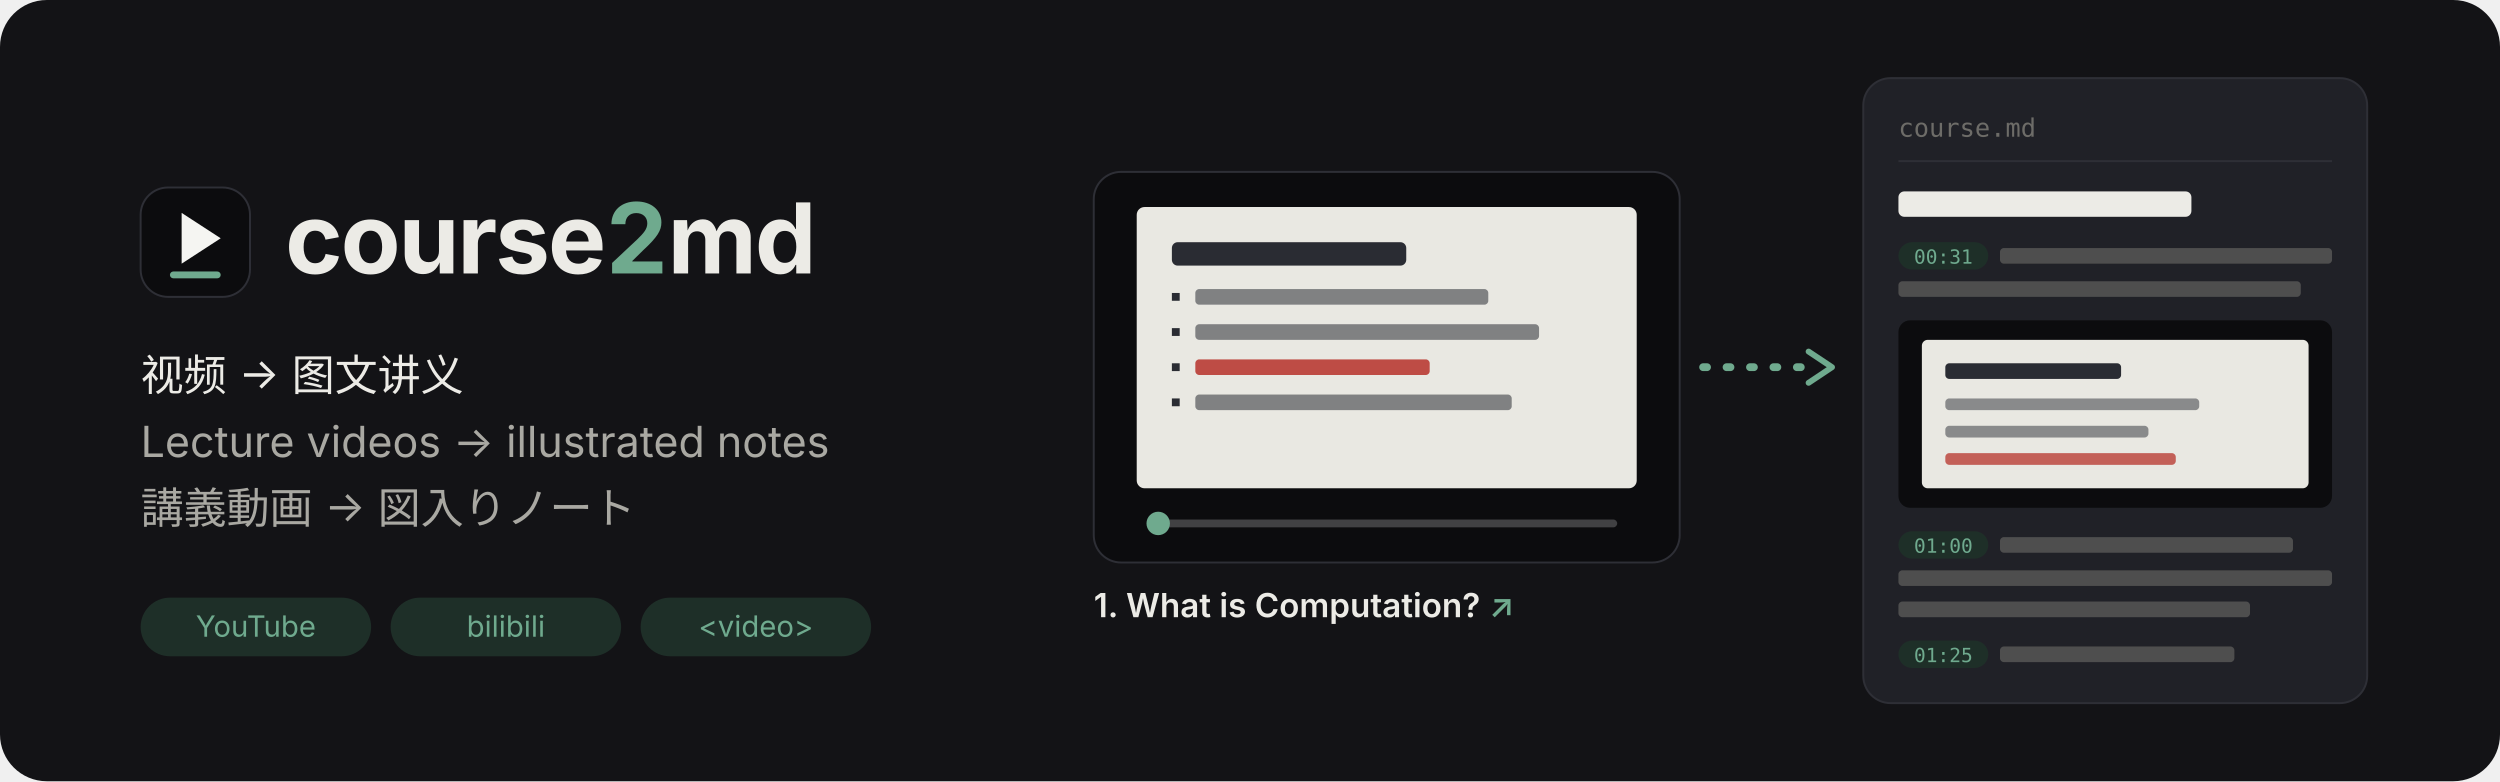
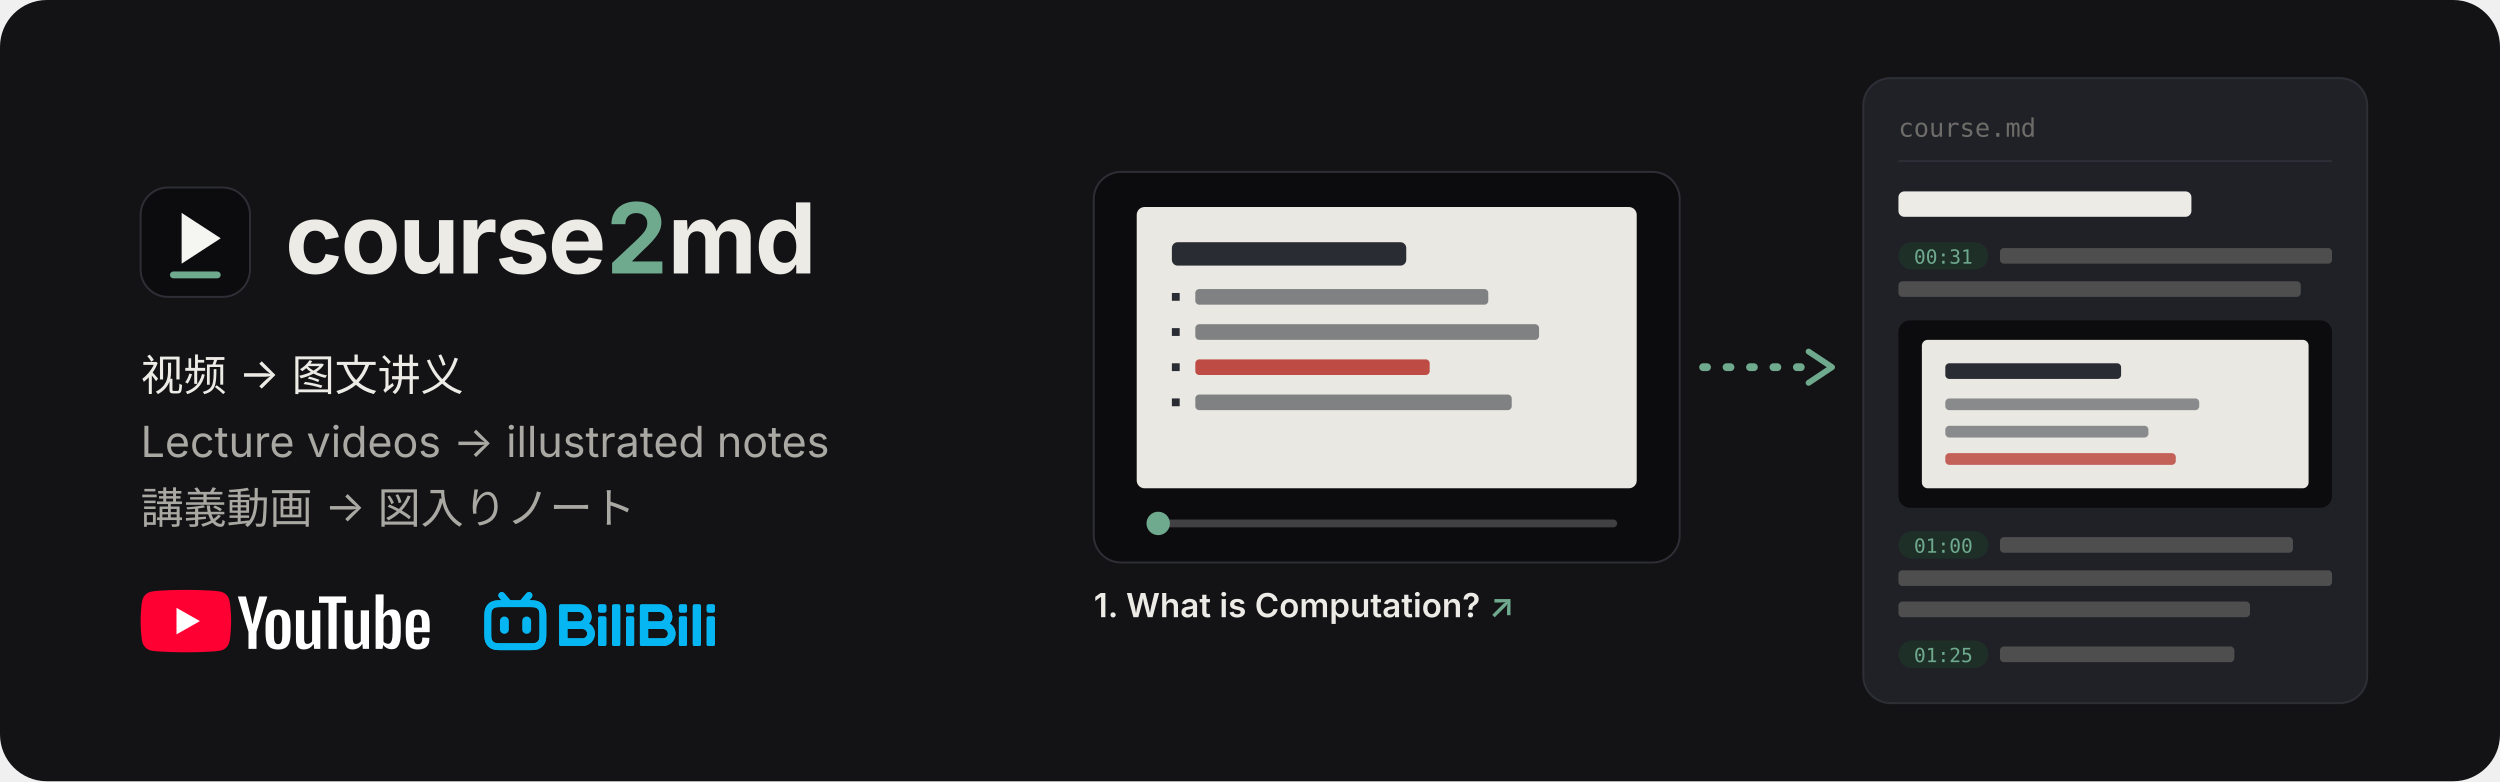
<svg xmlns="http://www.w3.org/2000/svg" width="1280" height="400" viewBox="0 0 1280 400" role="img" aria-label="course2md: video to illustrated Markdown notes">
  <style>
    .sans { font-family: ui-sans-serif, system-ui, -apple-system, 'Segoe UI', 'PingFang SC', 'Hiragino Sans', 'Microsoft YaHei', 'Yu Gothic UI', sans-serif; }
    .mono { font-family: ui-monospace, 'SF Mono', 'Cascadia Code', Menlo, Consolas, monospace; }
    .flow { stroke-dasharray: 2 10; animation: flow 1.1s linear infinite; }
    .line { transform-box: fill-box; transform-origin: left center; animation: write 7s ease-out infinite; }
    .d1 { animation-delay: .2s } .d2 { animation-delay: .6s } .d3 { animation-delay: 1s } .d4 { animation-delay: 1.4s }
    .d5 { animation-delay: 1.8s } .d6 { animation-delay: 2.2s } .d7 { animation-delay: 2.6s } .d8 { animation-delay: 3s }
    .head { transform-box: fill-box; transform-origin: center; animation: sweep 7s linear infinite; }
    .pulse { animation: pulse 2.4s ease-in-out infinite; }
    @keyframes flow { to { stroke-dashoffset: -24; } }
    @keyframes write { 0% { transform: scaleX(0); opacity: 0; } 8% { opacity: 1; } 22%, 88% { transform: scaleX(1); opacity: 1; } 100% { transform: scaleX(1); opacity: 0; } }
    @keyframes sweep { from { transform: translateX(0); } to { transform: translateX(236px); } }
    @keyframes pulse { 50% { opacity: .45; } }
    @media (prefers-reduced-motion: reduce) { .flow, .line, .head, .pulse { animation: none; } }
  </style>
  <rect width="1280" height="400" rx="24" fill="#131316" />
  <g transform="translate(72 0)">
    <g transform="translate(0 96)">
      <rect width="56" height="56" rx="14" fill="#0c0c0e" stroke="#2e2f36" />
      <path d="M21 13 L41 26 L21 39 Z" fill="#f5f5f2" />
      <rect x="15" y="43" width="26" height="3.5" rx="1.75" fill="#6faa8e" />
    </g>
    <text x="74" y="140" class="sans" font-size="50" font-weight="700" fill="#ecebe6" letter-spacing="-1">course<tspan fill="#6faa8e">2</tspan>md</text>
    <text y="200" class="sans" font-size="22" fill="#ecebe6">视频 → 图文讲义</text>
    <text y="234" class="sans" font-size="22" fill="#a9a8a2">Lecture videos → illustrated notes</text>
    <text y="268" class="sans" font-size="22" fill="#a9a8a2">講義動画 → 図入りノート</text>
-     <g transform="translate(0 306)" class="sans" font-size="15">
-       <rect width="118" height="30" rx="15" fill="#1e2f28" />
-       <text x="59" y="20" text-anchor="middle" fill="#6faa8e">YouTube</text>
-       <rect x="128" width="118" height="30" rx="15" fill="#1e2f28" />
-       <text x="187" y="20" text-anchor="middle" fill="#6faa8e">bilibili</text>
-       <rect x="256" width="118" height="30" rx="15" fill="#1e2f28" />
-       <text x="315" y="20" text-anchor="middle" fill="#6faa8e">&lt;video&gt;</text>
+     <g transform="translate(0 302)">
+       <svg width="148" height="32" viewBox="0 0 388.676 83.901">
+         <g transform="translate(-54.07937,-137.3981)">
+           <g>
+             <path d="m 114.843,221.299 c 0,0 38.111,0 47.564,-2.517 5.323,-1.426 9.326,-5.537 10.73,-10.613 2.598,-9.313 2.598,-28.904 2.598,-28.904 0,0 0,-19.465 -2.598,-28.694 -1.405,-5.202 -5.408,-9.229 -10.73,-10.613 -9.453,-2.559 -47.564,-2.559 -47.564,-2.559 0,0 -38.026,0 -47.436,2.559 -5.238,1.384 -9.325,5.412 -10.816,10.613 -2.512,9.229 -2.512,28.694 -2.512,28.694 0,0 0,19.591 2.512,28.904 1.49,5.076 5.578,9.187 10.816,10.613 9.411,2.517 47.436,2.517 47.436,2.517 z" fill="#ff0033" />
+             <path d="m 133.785,179.348 -31.463,-17.829 v 35.658 z" fill="#ffffff" />
+           </g>
+           <g fill="#ffffff">
+             <path d="m 209.876,216.684 v -22.905 l 14.557,-47.571 h -10.865 l -5.537,21.604 c -1.258,4.95 -2.391,10.11 -3.23,14.892 h -0.671 c -0.461,-4.195 -1.804,-9.69 -3.146,-14.976 l -5.37,-21.52 h -10.865 l 14.347,47.571 v 22.905 z" />
+             <path d="m 239.081,163.827 c -12.711,0 -17.074,7.341 -17.074,23.156 v 7.509 c 0,14.179 2.727,23.073 16.822,23.073 13.886,0 16.864,-8.474 16.864,-23.073 v -7.509 c 0,-14.137 -2.853,-23.156 -16.612,-23.156 z m 5.412,35.322 c 0,6.88 -1.217,11.201 -5.621,11.201 -4.321,0 -5.537,-4.363 -5.537,-11.201 v -16.948 c 0,-5.873 0.839,-11.117 5.537,-11.117 4.95,0 5.621,5.537 5.621,11.117 z" />
+             <path d="m 273.359,217.481 c 6.125,0 9.942,-2.559 13.088,-7.173 h 0.461 l 0.461,6.376 h 8.348 v -51.85 h -11.074 v 41.656 c -1.175,2.056 -3.902,3.566 -6.461,3.566 -3.23,0 -4.237,-2.559 -4.237,-6.838 V 164.833 H 262.913 v 38.888 c 0,8.432 2.434,13.76 10.446,13.76 z" />
+             <path d="m 317.636,216.684 v -61.876 h 12.753 v -8.6 H 293.935 v 8.6 h 12.753 v 61.876 z" />
+             <path d="m 338.808,217.481 c 6.125,0 9.942,-2.559 13.088,-7.173 h 0.461 l 0.461,6.376 h 8.348 v -51.85 h -11.075 v 41.656 c -1.175,2.056 -3.901,3.566 -6.46,3.566 -3.23,0 -4.237,-2.559 -4.237,-6.838 v -38.384 h -11.033 v 38.888 c 0,8.432 2.433,13.76 10.446,13.76 z" />
+             <path d="m 392.511,163.701 c -5.37,0 -9.229,2.349 -11.788,6.167 h -0.545 c 0.336,-5.034 0.587,-9.313 0.587,-12.711 v -13.718 h -10.697 l -0.042,45.054 0.042,28.191 h 9.313 l 0.797,-5.034 h 0.294 c 2.475,3.398 6.293,5.537 11.369,5.537 8.432,0 12.04,-7.257 12.04,-22.695 v -8.012 c 0,-14.431 -1.636,-22.779 -11.369,-22.779 z m 0.378,30.791 c 0,9.649 -1.426,15.396 -5.915,15.396 -2.098,0 -4.992,-1.007 -6.293,-2.895 v -30.833 c 1.133,-2.937 3.65,-5.076 6.46,-5.076 4.531,0 5.747,5.495 5.747,15.521 z" />
+             <path d="m 442.756,185.641 c 0,-12.501 -1.259,-21.772 -15.647,-21.772 -13.55,0 -16.57,9.019 -16.57,22.275 v 9.103 c 0,12.921 2.769,22.318 16.235,22.318 10.655,0 16.151,-5.328 15.522,-15.647 l -9.439,-0.503 c -0.126,6.376 -1.594,8.977 -5.831,8.977 -5.328,0 -5.579,-5.076 -5.579,-12.627 v -3.524 h 21.311 z m -15.899,-14.808 c 5.118,0 5.495,4.824 5.495,13.004 v 4.237 h -10.907 v -4.237 c 0,-8.096 0.336,-13.004 5.412,-13.004 z" />
+           </g>
+         </g>
+       </svg>
+       <svg x="176" y="1" width="118" height="30" viewBox="0 0 1000 252.021">
+         <path d="m 261.339,64.279 c -4.903,-9.178 -12.052,-16.328 -21.231,-21.255 -9.226,-4.927 -18.308,-7.439 -42.389,-7.439 h -2.898 l 9.999,-11.666 c 5.218,-6.062 4.493,-15.265 -1.57,-20.458 -5.966,-5.12 -15.071,-4.492 -20.458,1.57 L 156.586,35.609 h -44.08 L 86.155,4.862 c -5.217,-5.893 -14.323,-6.521 -20.289,-1.377 -6.062,5.217 -6.763,14.395 -1.57,20.458 l 9.999,11.666 h -3.237 c -23.719,0 -32.993,2.512 -41.858,7.173 l -0.531,0.29 C 19.492,47.975 12.342,55.125 7.439,64.327 2.512,73.553 0,82.659 0,106.739 v 74.876 c 0.048,23.235 2.56,32.389 7.149,41.181 l 0.29,0.531 c 4.903,9.178 12.053,16.327 21.231,21.255 l 0.821,0.435 c 8.768,4.541 17.97,7.004 41.568,7.004 h 127.336 c 23.211,-0.048 32.366,-2.56 41.157,-7.149 l 0.531,-0.29 c 9.179,-4.904 16.328,-12.053 21.231,-21.255 4.928,-9.227 7.44,-18.332 7.44,-42.413 v -74.175 c 0,-23.742 -2.512,-33.017 -7.15,-41.881 z m -22.197,42.413 v 74.513 c 0,9.226 -0.435,15.941 -1.28,20.53 l -0.048,0.29 c -0.555,2.85 -1.183,4.613 -2.608,7.294 -2.125,3.985 -5.096,6.956 -9.082,9.081 -2.657,1.426 -4.42,2.054 -7.27,2.609 -4.637,0.894 -11.569,1.328 -21.134,1.328 H 70.745 c -9.227,0 -15.941,-0.435 -20.506,-1.28 l -0.29,-0.048 c -2.85,-0.555 -4.613,-1.183 -7.27,-2.609 -3.985,-2.125 -6.956,-5.096 -9.082,-9.081 -1.425,-2.657 -2.053,-4.42 -2.609,-7.294 C 30.143,197.629 29.709,191.252 29.66,182.509 v -76.156 c 0,-9.226 0.435,-15.941 1.28,-20.53 l 0.048,-0.29 c 0.555,-2.85 1.183,-4.637 2.609,-7.294 2.125,-3.985 5.096,-6.956 9.082,-9.082 2.657,-1.425 4.42,-2.053 7.27,-2.609 4.372,-0.845 10.748,-1.28 19.492,-1.328 h 1.304 127.312 c 9.227,0 15.941,0.435 20.506,1.28 l 0.29,0.048 c 2.85,0.555 4.613,1.184 7.27,2.609 3.986,2.125 6.957,5.096 9.082,9.082 1.425,2.657 2.053,4.42 2.608,7.294 0.894,4.662 1.328,11.569 1.328,21.158 z" fill="#06b6f2" />
+         <path d="m 521.758,105.991 h -20.724 c -4.009,0 -7.247,3.236 -7.247,7.246 v 113.521 c 0,4.009 3.237,7.246 7.247,7.246 h 20.724 c 4.009,0 7.246,-3.236 7.246,-7.246 V 113.236 c 0,-3.985 -3.236,-7.246 -7.246,-7.246 z" fill="#06b6f2" />
+         <path d="m 521.758,53.579 h -20.724 c -4.009,0 -7.247,3.237 -7.247,7.246 V 81.548 c 0,4.009 3.237,7.246 7.247,7.246 h 20.724 c 4.009,0 7.246,-3.237 7.246,-7.246 V 60.825 c 0,-4.009 -3.236,-7.246 -7.246,-7.246 z" fill="#06b6f2" />
+         <path d="m 642.529,105.991 h -20.724 c -4.01,0 -7.247,3.236 -7.247,7.246 v 113.521 c 0,4.009 3.236,7.246 7.247,7.246 h 20.724 c 4.009,0 7.246,-3.236 7.246,-7.246 V 113.236 c 0,-3.985 -3.236,-7.246 -7.246,-7.246 z" fill="#06b6f2" />
+         <path d="m 642.529,53.579 h -20.724 c -4.01,0 -7.247,3.237 -7.247,7.246 V 81.548 c 0,4.009 3.236,7.246 7.247,7.246 h 20.724 c 4.009,0 7.246,-3.237 7.246,-7.246 V 60.825 c 0,-4.009 -3.236,-7.246 -7.246,-7.246 z" fill="#06b6f2" />
+         <path d="m 582.148,53.579 h -20.724 c -4.01,0 -7.247,3.237 -7.247,7.246 V 226.757 c 0,4.009 3.236,7.246 7.247,7.246 h 20.724 c 4.009,0 7.246,-3.236 7.246,-7.246 V 60.825 c 0,-4.009 -3.236,-7.246 -7.246,-7.246 z" fill="#06b6f2" />
+         <path d="M 871.984,105.991 H 851.26 c -4.009,0 -7.246,3.236 -7.246,7.246 v 113.521 c 0,4.009 3.236,7.246 7.246,7.246 h 20.724 c 4.01,0 7.247,-3.236 7.247,-7.246 V 113.236 c 0,-3.985 -3.236,-7.246 -7.247,-7.246 z" fill="#06b6f2" />
+         <path d="M 871.984,53.579 H 851.26 c -4.009,0 -7.246,3.237 -7.246,7.246 V 81.548 c 0,4.009 3.236,7.246 7.246,7.246 h 20.724 c 4.01,0 7.247,-3.237 7.247,-7.246 V 60.825 c 0,-4.009 -3.236,-7.246 -7.247,-7.246 z" fill="#06b6f2" />
+         <path d="m 992.754,105.991 h -20.724 c -4.009,0 -7.246,3.236 -7.246,7.246 v 113.521 c 0,4.009 3.236,7.246 7.246,7.246 h 20.724 c 4.009,0 7.246,-3.236 7.246,-7.246 V 113.236 c 0,-3.985 -3.236,-7.246 -7.246,-7.246 z" fill="#06b6f2" />
+         <path d="m 992.754,53.579 h -20.724 c -4.009,0 -7.246,3.237 -7.246,7.246 V 81.548 c 0,4.009 3.236,7.246 7.246,7.246 h 20.724 c 4.009,0 7.246,-3.237 7.246,-7.246 V 60.825 c 0,-4.009 -3.236,-7.246 -7.246,-7.246 z" fill="#06b6f2" />
+         <path d="m 932.369,53.579 h -20.724 c -4.009,0 -7.246,3.237 -7.246,7.246 V 226.757 c 0,4.009 3.236,7.246 7.246,7.246 H 932.369 c 4.009,0 7.247,-3.236 7.247,-7.246 V 60.825 c 0,-4.009 -3.237,-7.246 -7.247,-7.246 z" fill="#06b6f2" />
+         <path d="m 453.749,136.714 c 8.091,-8.961 11.496,-18.743 11.496,-29.757 0,-29.418 -23.936,-53.378 -53.379,-53.378 h -51.422 -28.405 -0.097 c -4.009,0 -7.246,3.237 -7.246,7.246 V 226.757 c 0,4.009 3.236,7.246 7.246,7.246 h 0.628 27.874 65.431 c 29.419,0 53.379,-23.936 53.379,-53.378 0,-18.188 -10.169,-35.989 -25.506,-43.911 z M 411.866,86.669 c 11.183,0 20.289,9.106 20.289,20.288 0,11.183 -9.105,20.289 -20.289,20.289 H 360.444 V 86.669 Z m 14.033,114.245 h -65.431 v -40.578 h 65.431 c 11.183,0 20.289,9.105 20.289,20.289 -0.024,11.207 -9.105,20.289 -20.289,20.289 z" fill="#06b6f2" />
+         <path d="m 803.969,136.714 c 8.092,-8.961 11.497,-18.743 11.497,-29.757 0,-29.418 -23.936,-53.378 -53.379,-53.378 h -51.423 -28.404 -0.097 c -4.009,0 -7.246,3.237 -7.246,7.246 V 226.757 c 0,4.009 3.236,7.246 7.246,7.246 h 0.628 27.873 65.432 c 29.418,0 53.378,-23.936 53.378,-53.378 0,-18.188 -10.168,-35.989 -25.506,-43.911 z M 762.088,86.669 c 11.183,0 20.289,9.106 20.289,20.288 0,11.183 -9.105,20.289 -20.289,20.289 H 710.665 V 86.669 Z m 14.033,114.245 h -65.432 v -40.578 h 65.432 c 11.182,0 20.289,9.105 20.289,20.289 -0.024,11.207 -9.106,20.289 -20.289,20.289 z" fill="#06b6f2" />
+         <path d="m 86.948,106.281 c 10.676,0 19.322,8.646 19.322,19.323 v 36.229 c 0,10.676 -8.647,19.323 -19.322,19.323 -10.676,0 -19.323,-8.646 -19.323,-19.323 v -36.229 c 0,-10.676 8.647,-19.323 19.323,-19.323 z" fill="#06b6f2" />
+         <path d="m 183.563,106.281 c 10.676,0 19.323,8.646 19.323,19.323 v 36.229 c 0,10.676 -8.646,19.323 -19.323,19.323 -10.675,0 -19.323,-8.646 -19.323,-19.323 v -36.229 c 0,-10.676 8.648,-19.323 19.323,-19.323 z" fill="#06b6f2" />
+         <path d="m 261.339,64.279 c -4.903,-9.178 -12.052,-16.328 -21.231,-21.255 -9.226,-4.927 -18.308,-7.439 -42.389,-7.439 h -2.898 l 9.999,-11.666 c 5.218,-6.062 4.493,-15.265 -1.57,-20.458 -5.966,-5.12 -15.071,-4.492 -20.458,1.57 L 156.586,35.609 h -44.08 L 86.155,4.862 c -5.217,-5.893 -14.323,-6.521 -20.289,-1.377 -6.062,5.217 -6.763,14.395 -1.57,20.458 l 9.999,11.666 h -3.237 c -23.719,0 -32.993,2.512 -41.858,7.173 l -0.531,0.29 C 19.492,47.975 12.342,55.125 7.439,64.327 2.512,73.553 0,82.659 0,106.739 v 74.876 c 0.048,23.235 2.56,32.389 7.149,41.181 l 0.29,0.531 c 4.903,9.178 12.053,16.327 21.231,21.255 l 0.821,0.435 c 8.768,4.541 17.97,7.004 41.568,7.004 h 127.336 c 23.211,-0.048 32.366,-2.56 41.157,-7.149 l 0.531,-0.29 c 9.179,-4.904 16.328,-12.053 21.231,-21.255 4.928,-9.227 7.44,-18.332 7.44,-42.413 v -74.175 c 0,-23.742 -2.512,-33.017 -7.15,-41.881 z m -22.197,42.413 v 74.513 c 0,9.226 -0.435,15.941 -1.28,20.53 l -0.048,0.29 c -0.555,2.85 -1.183,4.613 -2.608,7.294 -2.125,3.985 -5.096,6.956 -9.082,9.081 -2.657,1.426 -4.42,2.054 -7.27,2.609 -4.637,0.894 -11.569,1.328 -21.134,1.328 H 70.745 c -9.227,0 -15.941,-0.435 -20.506,-1.28 l -0.29,-0.048 c -2.85,-0.555 -4.613,-1.183 -7.27,-2.609 -3.985,-2.125 -6.956,-5.096 -9.082,-9.081 -1.425,-2.657 -2.053,-4.42 -2.609,-7.294 C 30.143,197.629 29.709,191.252 29.66,182.509 v -76.156 c 0,-9.226 0.435,-15.941 1.28,-20.53 l 0.048,-0.29 c 0.555,-2.85 1.183,-4.637 2.609,-7.294 2.125,-3.985 5.096,-6.956 9.082,-9.082 2.657,-1.425 4.42,-2.053 7.27,-2.609 4.372,-0.845 10.748,-1.28 19.492,-1.328 h 1.304 127.312 c 9.227,0 15.941,0.435 20.506,1.28 l 0.29,0.048 c 2.85,0.555 4.613,1.184 7.27,2.609 3.986,2.125 6.957,5.096 9.082,9.082 1.425,2.657 2.053,4.42 2.608,7.294 0.894,4.662 1.328,11.569 1.328,21.158 z" fill="#06b6f2" />
+         <path d="m 521.758,105.991 h -20.724 c -4.009,0 -7.247,3.236 -7.247,7.246 v 113.521 c 0,4.009 3.237,7.246 7.247,7.246 h 20.724 c 4.009,0 7.246,-3.236 7.246,-7.246 V 113.236 c 0,-3.985 -3.236,-7.246 -7.246,-7.246 z" fill="#06b6f2" />
+         <path d="m 521.758,53.579 h -20.724 c -4.009,0 -7.247,3.237 -7.247,7.246 V 81.548 c 0,4.009 3.237,7.246 7.247,7.246 h 20.724 c 4.009,0 7.246,-3.237 7.246,-7.246 V 60.825 c 0,-4.009 -3.236,-7.246 -7.246,-7.246 z" fill="#06b6f2" />
+         <path d="m 642.529,105.991 h -20.724 c -4.01,0 -7.247,3.236 -7.247,7.246 v 113.521 c 0,4.009 3.236,7.246 7.247,7.246 h 20.724 c 4.009,0 7.246,-3.236 7.246,-7.246 V 113.236 c 0,-3.985 -3.236,-7.246 -7.246,-7.246 z" fill="#06b6f2" />
+         <path d="m 642.529,53.579 h -20.724 c -4.01,0 -7.247,3.237 -7.247,7.246 V 81.548 c 0,4.009 3.236,7.246 7.247,7.246 h 20.724 c 4.009,0 7.246,-3.237 7.246,-7.246 V 60.825 c 0,-4.009 -3.236,-7.246 -7.246,-7.246 z" fill="#06b6f2" />
+         <path d="m 582.148,53.579 h -20.724 c -4.01,0 -7.247,3.237 -7.247,7.246 V 226.757 c 0,4.009 3.236,7.246 7.247,7.246 h 20.724 c 4.009,0 7.246,-3.236 7.246,-7.246 V 60.825 c 0,-4.009 -3.236,-7.246 -7.246,-7.246 z" fill="#06b6f2" />
+         <path d="M 871.984,105.991 H 851.26 c -4.009,0 -7.246,3.236 -7.246,7.246 v 113.521 c 0,4.009 3.236,7.246 7.246,7.246 h 20.724 c 4.01,0 7.247,-3.236 7.247,-7.246 V 113.236 c 0,-3.985 -3.236,-7.246 -7.247,-7.246 z" fill="#06b6f2" />
+         <path d="M 871.984,53.579 H 851.26 c -4.009,0 -7.246,3.237 -7.246,7.246 V 81.548 c 0,4.009 3.236,7.246 7.246,7.246 h 20.724 c 4.01,0 7.247,-3.237 7.247,-7.246 V 60.825 c 0,-4.009 -3.236,-7.246 -7.247,-7.246 z" fill="#06b6f2" />
+         <path d="m 992.754,105.991 h -20.724 c -4.009,0 -7.246,3.236 -7.246,7.246 v 113.521 c 0,4.009 3.236,7.246 7.246,7.246 h 20.724 c 4.009,0 7.246,-3.236 7.246,-7.246 V 113.236 c 0,-3.985 -3.236,-7.246 -7.246,-7.246 z" fill="#06b6f2" />
+         <path d="m 992.754,53.579 h -20.724 c -4.009,0 -7.246,3.237 -7.246,7.246 V 81.548 c 0,4.009 3.236,7.246 7.246,7.246 h 20.724 c 4.009,0 7.246,-3.237 7.246,-7.246 V 60.825 c 0,-4.009 -3.236,-7.246 -7.246,-7.246 z" fill="#06b6f2" />
+         <path d="m 932.369,53.579 h -20.724 c -4.009,0 -7.246,3.237 -7.246,7.246 V 226.757 c 0,4.009 3.236,7.246 7.246,7.246 H 932.369 c 4.009,0 7.247,-3.236 7.247,-7.246 V 60.825 c 0,-4.009 -3.237,-7.246 -7.247,-7.246 z" fill="#06b6f2" />
+         <path d="m 453.749,136.714 c 8.091,-8.961 11.496,-18.743 11.496,-29.757 0,-29.418 -23.936,-53.378 -53.379,-53.378 h -51.422 -28.405 -0.097 c -4.009,0 -7.246,3.237 -7.246,7.246 V 226.757 c 0,4.009 3.236,7.246 7.246,7.246 h 0.628 27.874 65.431 c 29.419,0 53.379,-23.936 53.379,-53.378 0,-18.188 -10.169,-35.989 -25.506,-43.911 z M 411.866,86.669 c 11.183,0 20.289,9.106 20.289,20.288 0,11.183 -9.105,20.289 -20.289,20.289 H 360.444 V 86.669 Z m 14.033,114.245 h -65.431 v -40.578 h 65.431 c 11.183,0 20.289,9.105 20.289,20.289 -0.024,11.207 -9.105,20.289 -20.289,20.289 z" fill="#06b6f2" />
+         <path d="m 803.969,136.714 c 8.092,-8.961 11.497,-18.743 11.497,-29.757 0,-29.418 -23.936,-53.378 -53.379,-53.378 h -51.423 -28.404 -0.097 c -4.009,0 -7.246,3.237 -7.246,7.246 V 226.757 c 0,4.009 3.236,7.246 7.246,7.246 h 0.628 27.873 65.432 c 29.418,0 53.378,-23.936 53.378,-53.378 0,-18.188 -10.168,-35.989 -25.506,-43.911 z M 762.088,86.669 c 11.183,0 20.289,9.106 20.289,20.288 0,11.183 -9.105,20.289 -20.289,20.289 H 710.665 V 86.669 Z m 14.033,114.245 h -65.432 v -40.578 h 65.432 c 11.182,0 20.289,9.105 20.289,20.289 -0.024,11.207 -9.106,20.289 -20.289,20.289 z" fill="#06b6f2" />
+       </svg>
    </g>
  </g>
  <g transform="translate(560 88)">
    <rect width="300" height="200" rx="14" fill="#0c0c0e" stroke="#2e2f36" />
    <rect x="22" y="18" width="256" height="144" rx="4" fill="#e9e8e2" />
    <rect x="40" y="36" width="120" height="12" rx="3" fill="#2a2c33" />
    <rect x="40" y="62" width="4" height="4" fill="#2a2c33" />
    <rect x="52" y="60" width="150" height="8" rx="2" fill="#2a2c33" opacity=".55" />
    <rect x="40" y="80" width="4" height="4" fill="#2a2c33" />
    <rect x="52" y="78" width="176" height="8" rx="2" fill="#2a2c33" opacity=".55" />
    <rect x="40" y="98" width="4" height="4" fill="#2a2c33" />
    <rect x="52" y="96" width="120" height="8" rx="2" fill="#b3261e" opacity=".8" />
    <rect x="40" y="116" width="4" height="4" fill="#2a2c33" />
    <rect x="52" y="114" width="162" height="8" rx="2" fill="#2a2c33" opacity=".55" />
    <rect x="32" y="178" width="236" height="4" rx="2" fill="#ffffff" opacity=".22" />
    <g class="head">
      <rect x="32" y="178" width="2" height="4" fill="#6faa8e" />
      <circle cx="33" cy="180" r="6" fill="#6faa8e" />
    </g>
    <text y="228" class="sans" font-size="17" font-weight="600" fill="#ecebe6">1. What is Computation? <tspan fill="#6faa8e" class="pulse">↗</tspan>
    </text>
  </g>
  <path d="M872 188 C 900 188, 902 188, 930 188" fill="none" stroke="#6faa8e" stroke-width="4" stroke-linecap="round" class="flow" />
  <path d="M926 180 L938 188 L926 196" fill="none" stroke="#6faa8e" stroke-width="3" stroke-linecap="round" stroke-linejoin="round" />
  <g transform="translate(954 40)">
    <rect width="258" height="320" rx="14" fill="#202127" stroke="#2e2f36" />
    <text x="18" y="30" class="mono" font-size="13" fill="#6d6c68">course.md</text>
    <rect x="18" y="42" width="222" height="1" fill="#2e2f36" />
    <rect x="18" y="58" width="150" height="13" rx="3" fill="#ecebe6" class="line d1" />
    <g class="line d2">
      <rect x="18" y="84" width="46" height="14" rx="7" fill="#1e2f28" />
      <text x="41" y="95" text-anchor="middle" class="mono" font-size="10" fill="#6faa8e">00:31</text>
      <rect x="70" y="87" width="170" height="8" rx="2" fill="#6d6c68" opacity=".6" />
    </g>
    <rect x="18" y="104" width="206" height="8" rx="2" fill="#6d6c68" opacity=".6" class="line d3" />
    <g class="line d4">
      <rect x="18" y="124" width="222" height="96" rx="6" fill="#0c0c0e" />
      <rect x="30" y="134" width="198" height="76" rx="3" fill="#e9e8e2" />
      <rect x="42" y="146" width="90" height="8" rx="2" fill="#2a2c33" />
      <rect x="42" y="164" width="130" height="6" rx="2" fill="#2a2c33" opacity=".5" />
      <rect x="42" y="178" width="104" height="6" rx="2" fill="#2a2c33" opacity=".5" />
      <rect x="42" y="192" width="118" height="6" rx="2" fill="#b3261e" opacity=".7" />
    </g>
    <g class="line d5">
      <rect x="18" y="232" width="46" height="14" rx="7" fill="#1e2f28" />
      <text x="41" y="243" text-anchor="middle" class="mono" font-size="10" fill="#6faa8e">01:00</text>
      <rect x="70" y="235" width="150" height="8" rx="2" fill="#6d6c68" opacity=".6" />
    </g>
    <rect x="18" y="252" width="222" height="8" rx="2" fill="#6d6c68" opacity=".6" class="line d6" />
    <rect x="18" y="268" width="180" height="8" rx="2" fill="#6d6c68" opacity=".6" class="line d7" />
    <g class="line d8">
      <rect x="18" y="288" width="46" height="14" rx="7" fill="#1e2f28" />
      <text x="41" y="299" text-anchor="middle" class="mono" font-size="10" fill="#6faa8e">01:25</text>
      <rect x="70" y="291" width="120" height="8" rx="2" fill="#6d6c68" opacity=".6" />
    </g>
  </g>
</svg>
